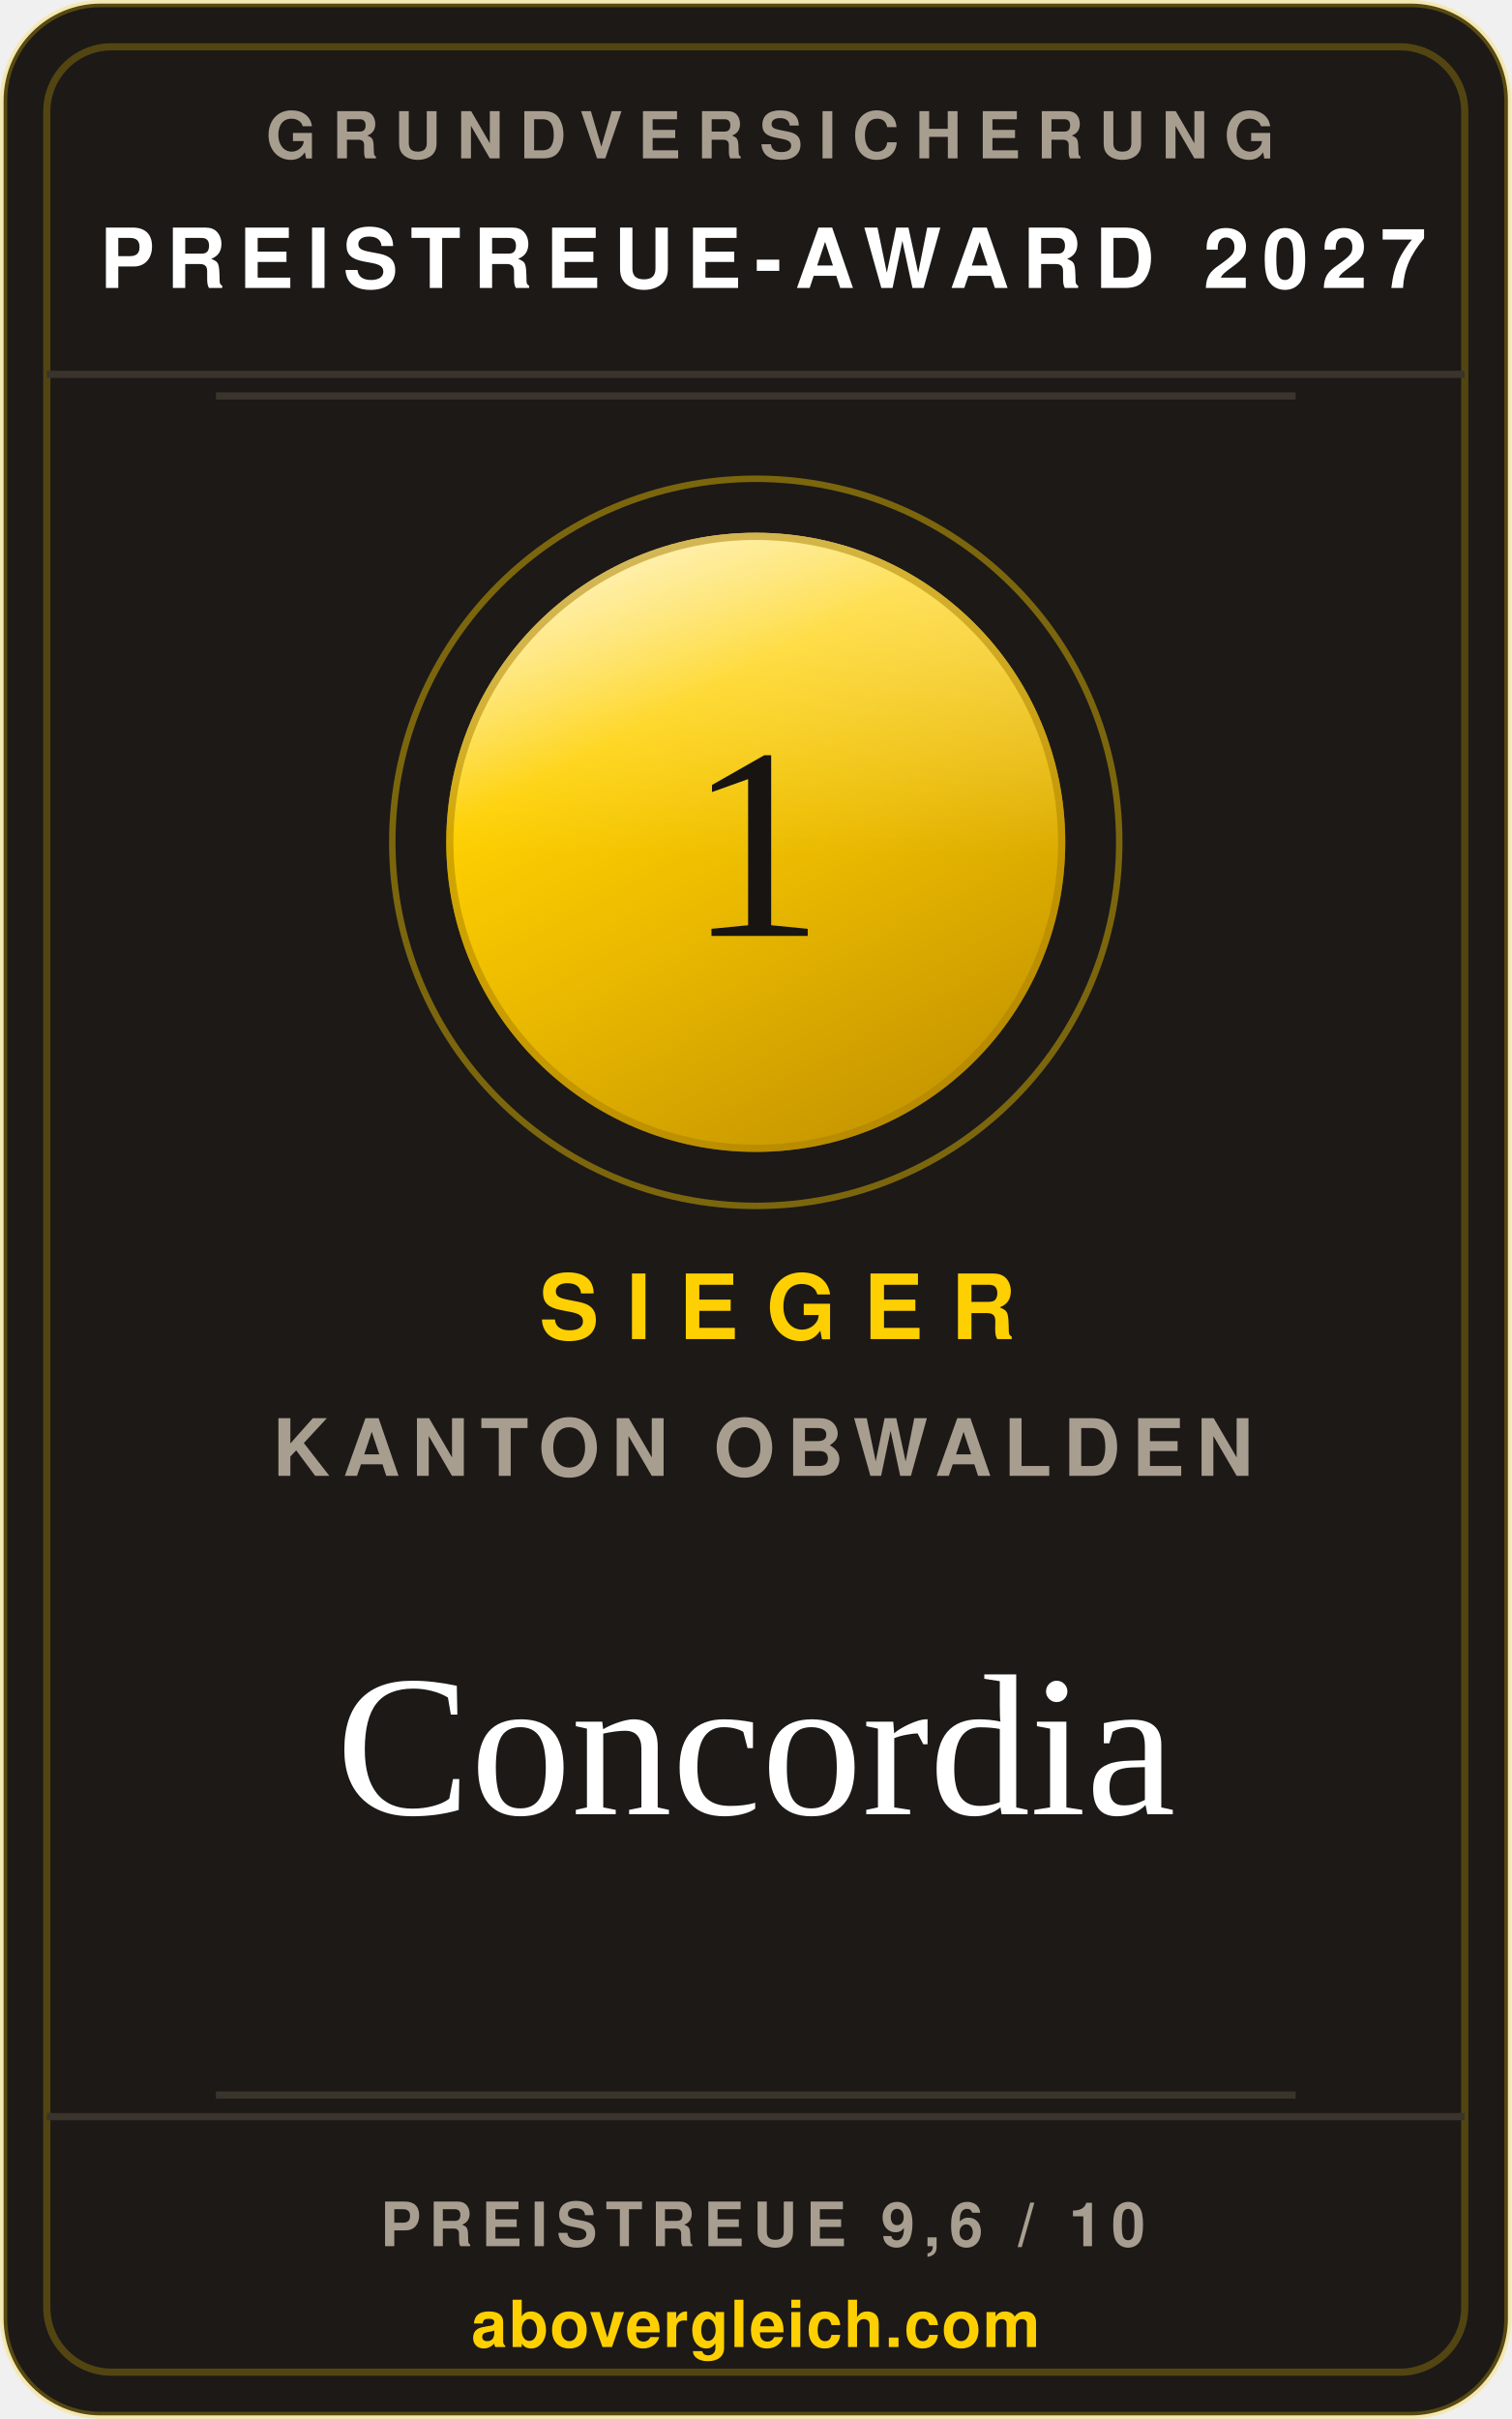
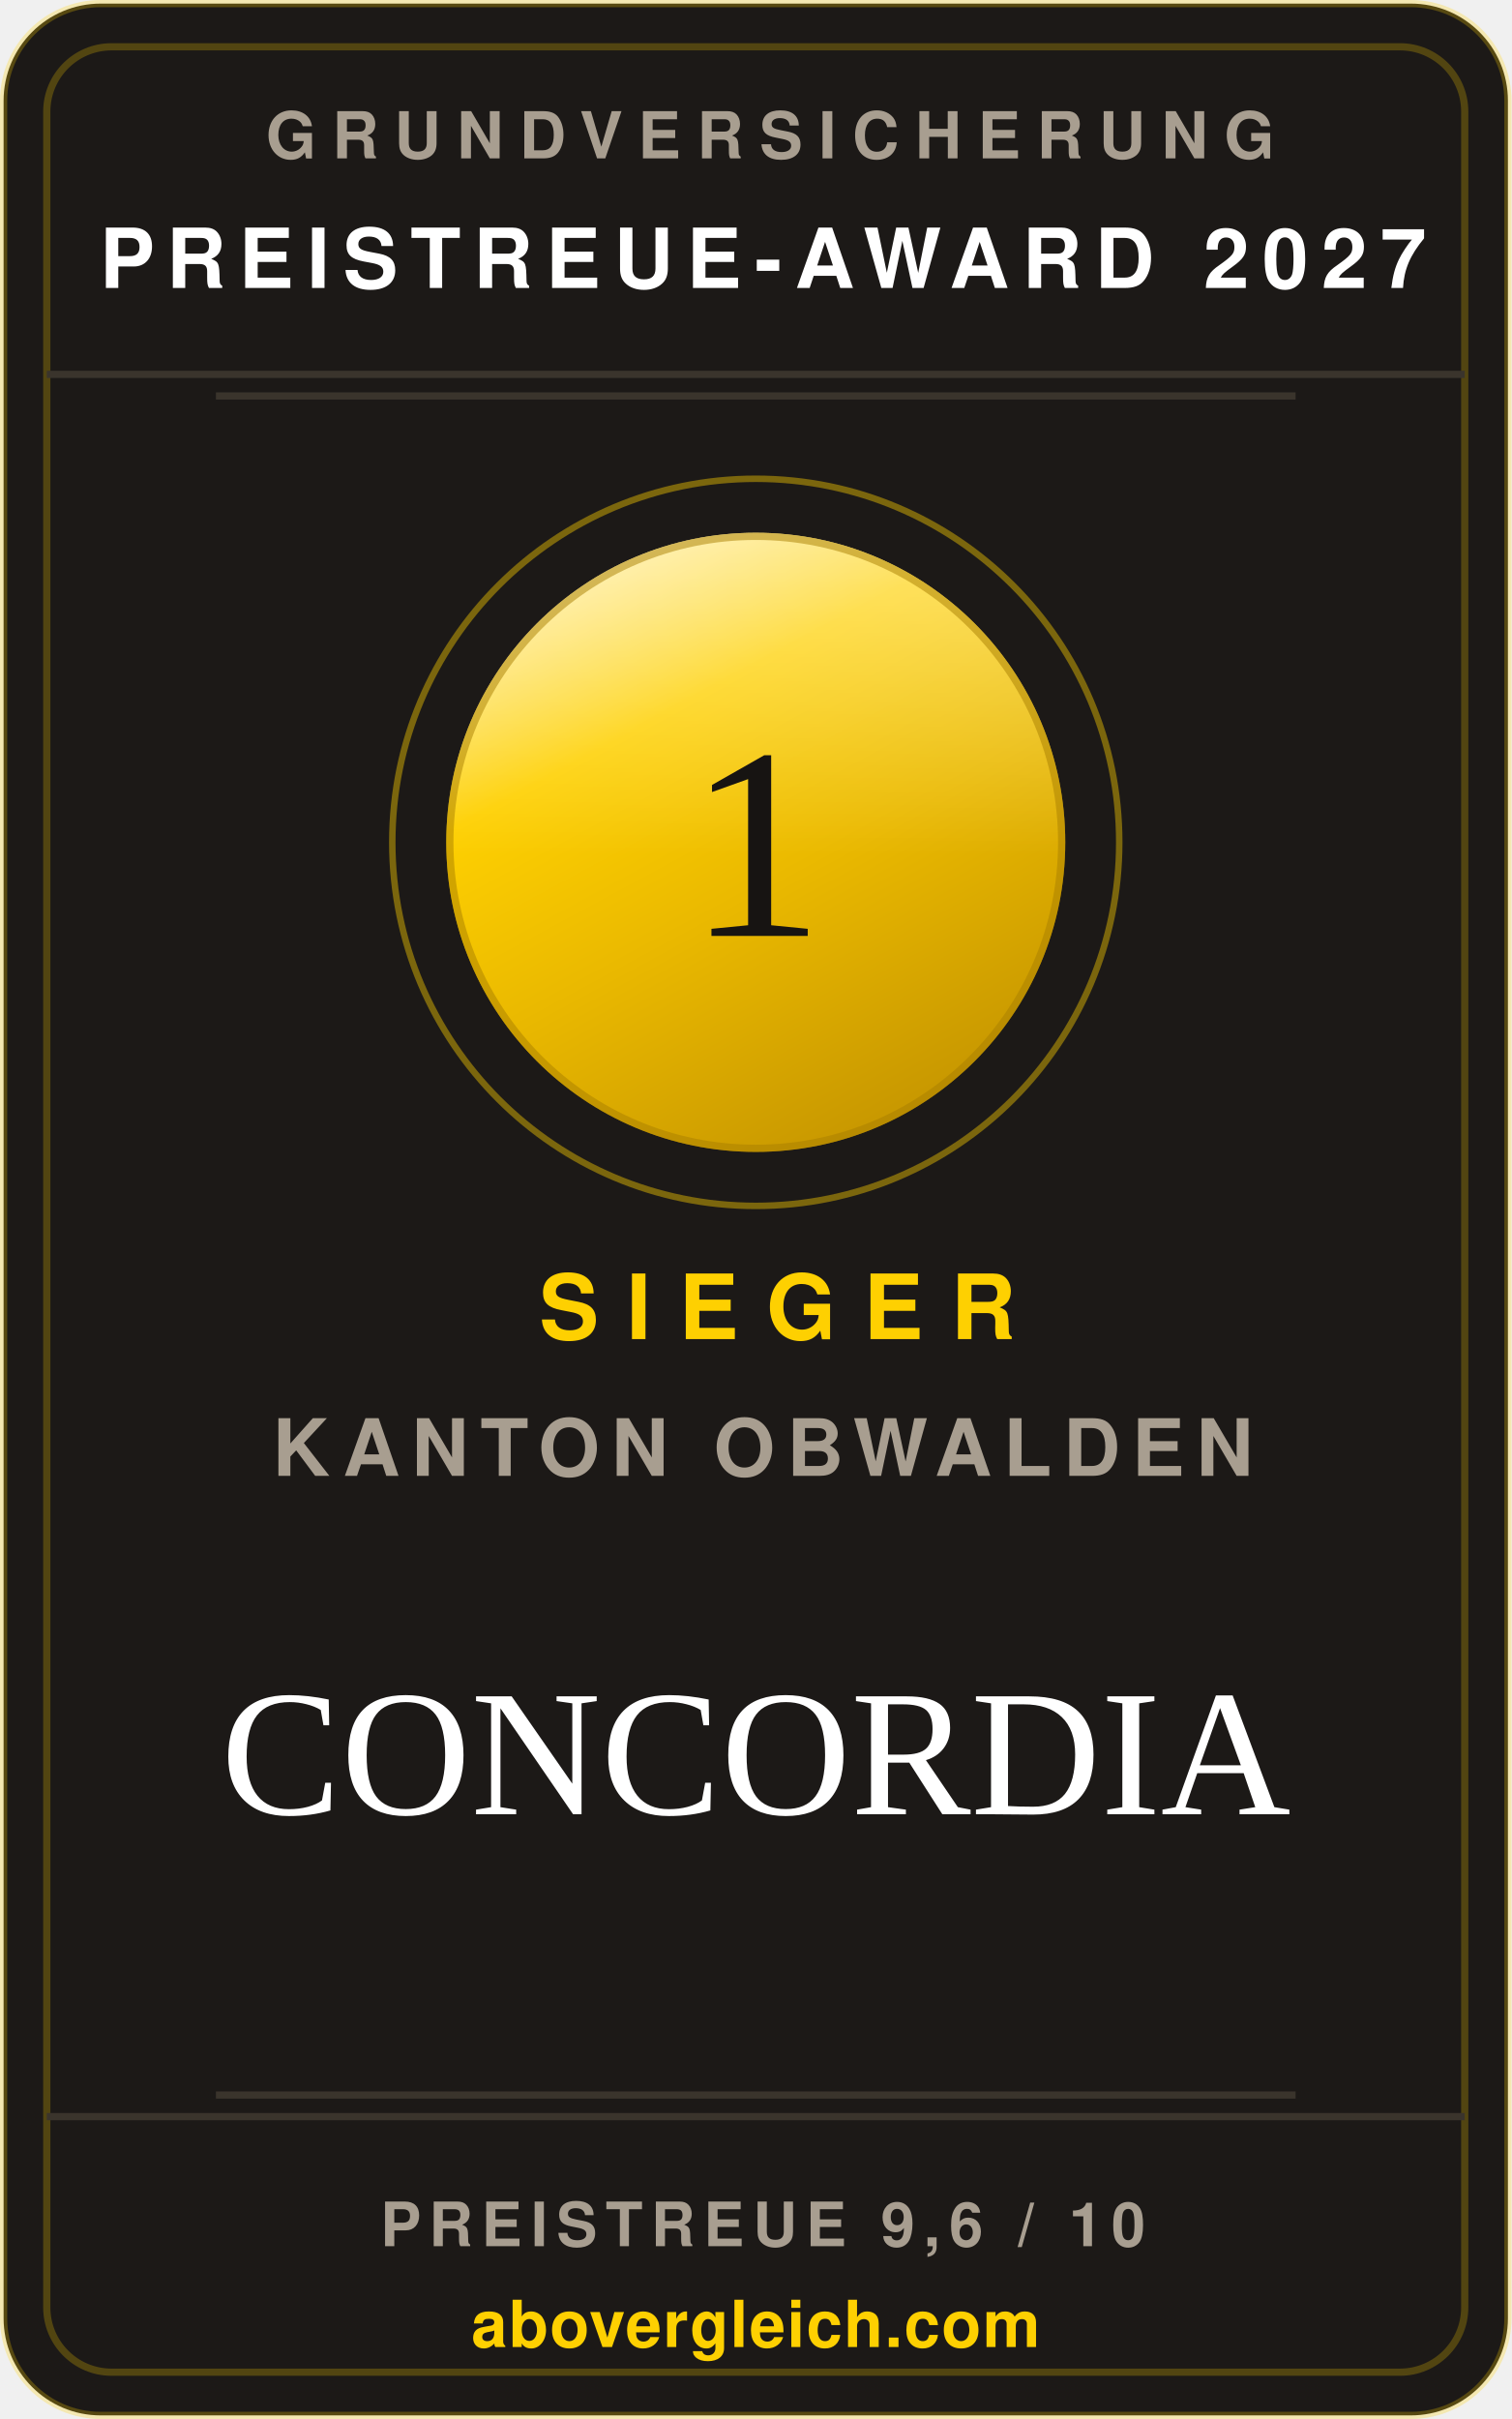
- <svg xmlns="http://www.w3.org/2000/svg" width="240" height="384" viewBox="0 0 210 336" role="img" aria-label="abovergleich Preistreue-Award 2027: Preistreueste Krankenkasse im Kanton Obwalden 2027, Concordia">
+ <svg xmlns="http://www.w3.org/2000/svg" width="240" height="384" viewBox="0 0 210 336" role="img" aria-label="abovergleich Preistreue-Award 2027: Preistreueste Krankenkasse im Kanton Obwalden 2027, CONCORDIA">
  <style>.s{font-family:'Helvetica Neue',Helvetica,Arial,sans-serif}.v{font-family:Georgia,'Times New Roman',serif}</style>
  <defs>
    <linearGradient id="metall" x1="0.18" y1="0" x2="0.72" y2="1">
      <stop offset="0%" stop-color="#ffeea6" />
      <stop offset="30%" stop-color="#fed001" />
      <stop offset="58%" stop-color="#eab900" />
      <stop offset="100%" stop-color="#c49400" />
    </linearGradient>
    <linearGradient id="glanz" x1="0" y1="0" x2="0" y2="1">
      <stop offset="0%" stop-color="#ffffff" stop-opacity="0.42" />
      <stop offset="52%" stop-color="#ffffff" stop-opacity="0" />
    </linearGradient>
  </defs>
  <rect x="0.5" y="0.5" width="209" height="335" rx="13.5" fill="#1c1917" stroke="rgba(254,208,1,0.26)" />
  <rect x="6.5" y="6.5" width="197" height="323" rx="9" fill="none" stroke="rgba(254,208,1,0.24)" />
  <text class="s" x="107" y="22" text-anchor="middle" font-size="9" font-weight="700" letter-spacing="2.2" fill="#a89e90">GRUNDVERSICHERUNG</text>
  <text class="s" x="106" y="40" text-anchor="middle" font-size="11.5" font-weight="700" letter-spacing="1.8" fill="#ffffff">PREISTREUE-AWARD 2027</text>
  <line x1="6.5" y1="52" x2="203.5" y2="52" stroke="#3a342c" />
  <line x1="30" y1="55" x2="180" y2="55" stroke="#3a342c" />
  <circle cx="105" cy="117" r="50.5" fill="none" stroke="rgba(254,208,1,0.42)" stroke-width="0.9" />
  <circle cx="105" cy="117" r="43" fill="url(#metall)" />
  <circle cx="105" cy="117" r="43" fill="url(#glanz)" />
  <circle cx="105" cy="117" r="42.5" fill="none" stroke="#a97f00" stroke-opacity="0.5" stroke-width="1" />
  <text class="v" x="105" y="130" text-anchor="middle" font-size="38" fill="#171412">1</text>
  <text class="s" x="108" y="186" text-anchor="middle" font-size="12.5" font-weight="700" letter-spacing="3.8" fill="#fed001">SIEGER</text>
  <text class="s" x="106" y="205" text-anchor="middle" font-size="11" font-weight="600" letter-spacing="1.6" fill="#a89e90">KANTON OBWALDEN</text>
-   <text class="v" x="105" y="252" text-anchor="middle" font-size="28" fill="#ffffff">Concordia</text>
+   <text class="v" x="105" y="252" text-anchor="middle" font-size="25" fill="#ffffff">CONCORDIA</text>
  <line x1="30" y1="291" x2="180" y2="291" stroke="#3a342c" />
  <line x1="6.5" y1="294" x2="203.5" y2="294" stroke="#3a342c" />
  <text class="s" x="106" y="312" text-anchor="middle" font-size="8.5" font-weight="700" letter-spacing="1.2" fill="#a89e90">PREISTREUE 9,6 / 10</text>
  <text class="s" x="105" y="326" text-anchor="middle" font-size="9" font-weight="700" letter-spacing="0.2" fill="#fed001">abovergleich.com</text>
</svg>
